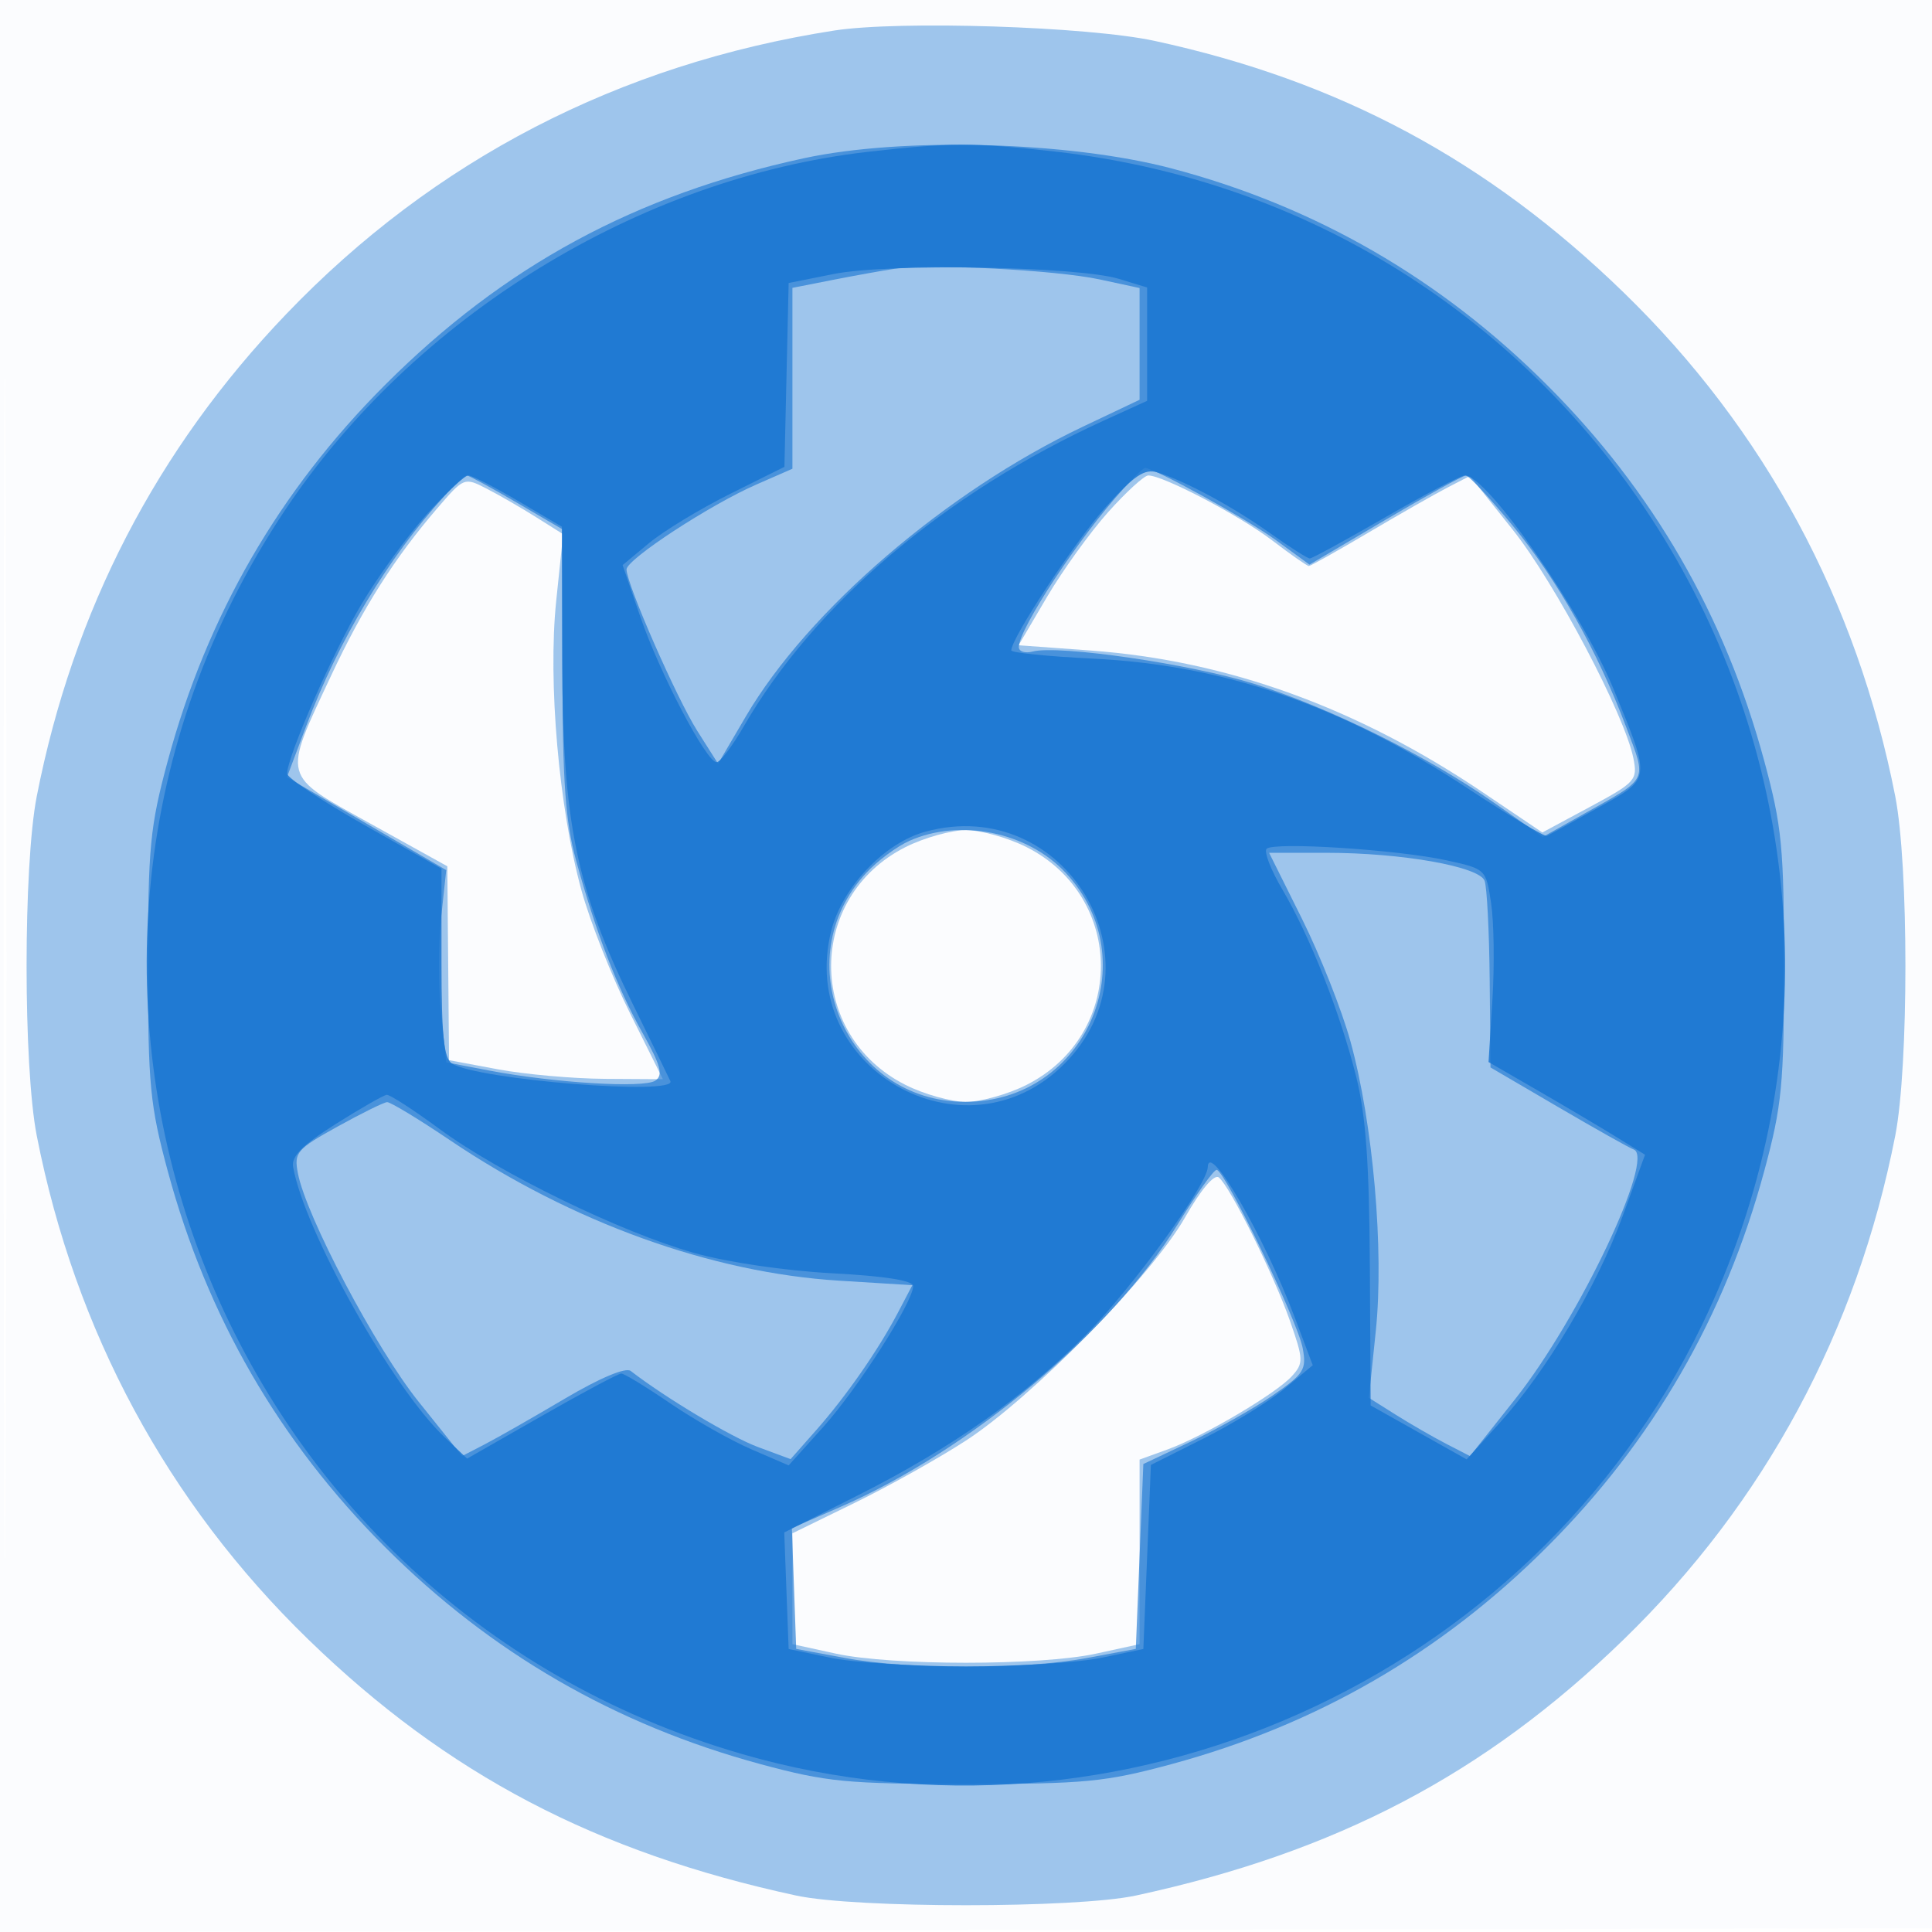
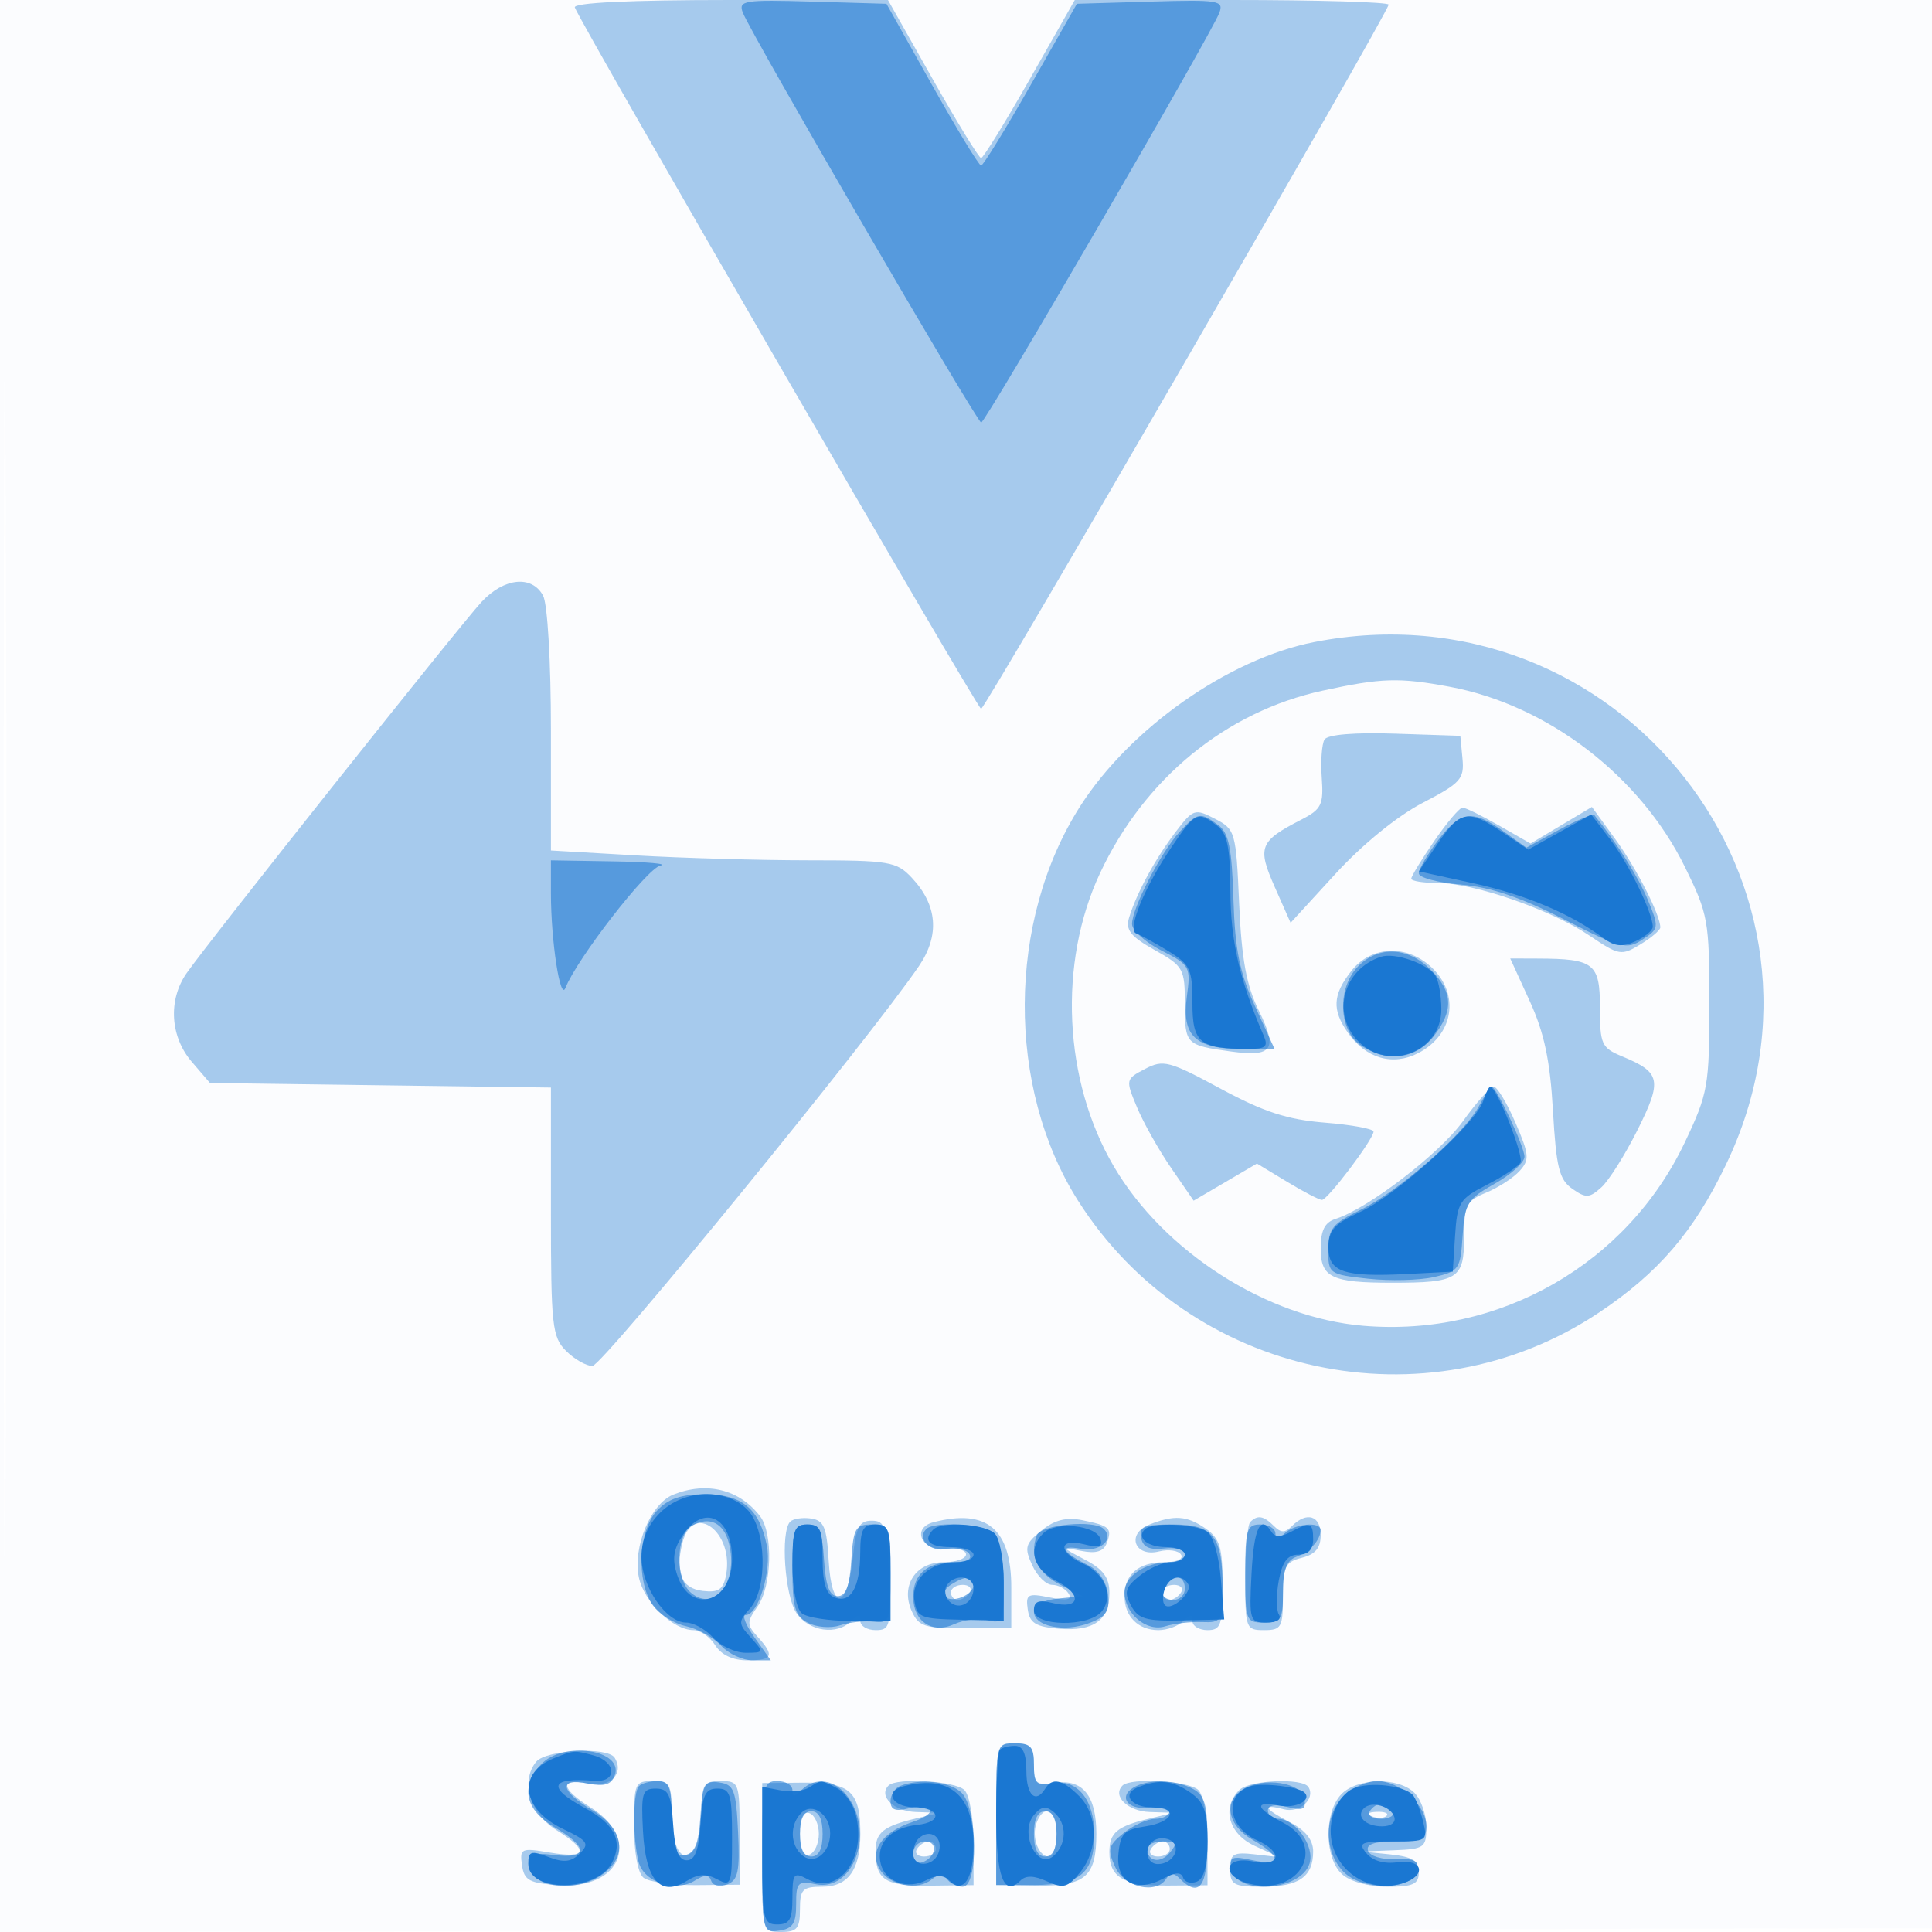
<svg xmlns="http://www.w3.org/2000/svg" width="256" height="256">
  <path fill-opacity=".016" d="M0 128.004v128.004l128.25-.254 128.25-.254.254-127.75L257.008 0H0v128.004m.485.496c0 70.4.119 99.053.265 63.672.146-35.38.146-92.98 0-128C.604 29.153.485 58.1.485 128.5" fill="#1976D2" fill-rule="evenodd" />
-   <path fill-opacity=".414" d="M110.5 4.051C82.037 8.492 57.508 21.188 37.936 41.608 20.753 59.537 9.701 80.895 4.873 105.5c-1.801 9.181-1.801 35.819 0 45 5.086 25.923 17.318 48.612 35.98 66.739 18.375 17.848 38.091 28.197 64.647 33.931 7.912 1.708 37.088 1.708 45 0 26.556-5.734 46.272-16.083 64.647-33.931 18.662-18.127 30.894-40.816 35.98-66.739 1.801-9.181 1.801-35.819 0-45-5.086-25.923-17.318-48.612-35.98-66.739-18.016-17.5-37.679-28.049-62.147-33.342-8.851-1.915-33.839-2.719-42.5-1.368M57.937 67.355c-5.675 6.602-9.848 13.179-14.046 22.136-6.475 13.818-6.675 13.065 5.205 19.652l10.177 5.643.114 12.846.113 12.847 6.5 1.214c3.575.667 9.951 1.235 14.169 1.26l7.669.047-4.359-8.75c-2.397-4.812-5.289-12.125-6.425-16.25-2.998-10.886-4.465-27.659-3.355-38.358l.919-8.858-3.559-2.242c-1.957-1.233-4.909-2.936-6.559-3.786-2.978-1.534-3.026-1.515-6.563 2.599m88.906.496c-2.389 2.669-6.038 7.731-8.111 11.25l-3.767 6.399 9.58.7c18.028 1.316 35.321 7.575 51.975 18.814l7.848 5.295 6.334-3.404c6.009-3.23 6.304-3.56 5.738-6.405-1.147-5.77-10.374-23.254-15.998-30.312l-5.672-7.12-3.002 1.552c-1.651.854-6.361 3.538-10.467 5.966-4.107 2.428-7.65 4.414-7.875 4.414-.225 0-2.416-1.532-4.869-3.404-4.319-3.297-14.43-8.596-16.402-8.596-.533 0-2.924 2.183-5.312 4.851M119.97 112.25c-13.123 6.629-13.123 24.871 0 31.5 2.45 1.238 6.063 2.25 8.03 2.25 1.967 0 5.58-1.012 8.03-2.25 13.123-6.629 13.123-24.871 0-31.5-2.45-1.237-6.063-2.25-8.03-2.25-1.967 0-5.58 1.013-8.03 2.25M157 161.354c-4.352 7.642-20.272 23.85-29 29.524-3.575 2.325-10.213 6.041-14.75 8.26l-8.25 4.033V217.858l5.75 1.254c7.405 1.615 27.095 1.615 34.5 0l5.75-1.254v-24.456l3.648-1.32c4.794-1.733 14.437-7.412 16.54-9.741 1.553-1.719 1.535-2.204-.269-7.341-2.19-6.233-7.905-17.753-9.416-18.979-.608-.493-2.383 1.609-4.503 5.333" fill="#1976D2" fill-rule="evenodd" />
-   <path fill-opacity=".633" d="M106.5 20.973c-22.292 4.83-39.705 14.257-55.488 30.039-14.029 14.03-23.57 30.536-28.774 49.782-2.363 8.739-2.625 11.45-2.625 27.206s.262 18.467 2.625 27.206c5.204 19.246 14.745 35.752 28.774 49.782 14.03 14.029 30.536 23.57 49.782 28.774 8.739 2.363 11.45 2.625 27.206 2.625s18.467-.262 27.206-2.625c19.246-5.204 35.752-14.745 49.782-28.774 14.029-14.03 23.57-30.536 28.774-49.782 2.363-8.739 2.625-11.45 2.625-27.206s-.262-18.467-2.625-27.206c-5.204-19.246-14.745-35.752-28.774-49.782-14.091-14.09-30.744-23.693-49.782-28.705-13.549-3.567-35.609-4.171-48.706-1.334m12 14.646c-1.65.25-5.362.92-8.25 1.489L105 38.142v23.97l-4.75 2.077c-6.192 2.707-17.255 9.944-17.232 11.273.035 1.995 6.648 17.075 9.379 21.388l2.754 4.349 3.674-6.267c8.243-14.057 26.562-29.805 44.666-38.396L151 52.973V38.166l-5.25-1.133c-5.812-1.255-22.567-2.124-27.25-1.414m30.364 29.131C143.041 71.129 135 83.305 135 85.744c0 .588.826.853 1.835.589 3.458-.904 21.048 1.663 29.357 4.284 10.03 3.165 22.999 9.592 31.774 15.747l6.466 4.535 5.534-3.108c8.572-4.815 8.255-4.157 5.513-11.444-3.799-10.092-9.099-19.497-15.061-26.725-3.004-3.642-5.79-6.614-6.19-6.605-.4.009-5.225 2.667-10.721 5.907l-9.993 5.89-4.507-3.286C165.275 68.808 152.92 62 151.716 62c-.188 0-1.472 1.237-2.852 2.75m-90 1C51.41 73.915 44.842 84.856 40.56 96.241l-2.536 6.741 10.552 6.155 10.552 6.156-.681 6.353c-.374 3.495-.372 9.226.004 12.737l.683 6.383 5.683 1.085c8.602 1.642 20.516 2.366 22.019 1.338 1.068-.73.728-1.998-1.686-6.301-3.395-6.053-6.18-13.281-8.819-22.888-1.413-5.145-1.79-10.397-1.808-25.188L74.5 70.123l-6.088-3.561C65.063 64.603 62.11 63 61.849 63c-.261 0-1.605 1.237-2.985 2.75m61.636 45.667c-1.65.737-4.209 2.632-5.686 4.211-10.782 11.526-2.66 30.372 13.089 30.372 15.938 0 24.142-18.76 13.283-30.373-5.038-5.388-13.972-7.206-20.686-4.21m52.021 10.333c2.397 4.813 5.289 12.125 6.425 16.25 2.998 10.886 4.465 27.659 3.355 38.358l-.919 8.858 3.559 2.242c1.957 1.233 4.972 2.97 6.7 3.861l3.141 1.62 5.984-7.548c8.468-10.679 18.616-32.069 15.696-33.084-.529-.184-5.012-2.704-9.962-5.6l-9-5.265-.109-11.634c-.061-6.398-.364-12.295-.675-13.105-.725-1.891-10.983-3.703-20.967-3.703h-7.587l4.359 8.75M44.704 149.289c-5.391 2.986-5.757 3.417-5.238 6.149 1.091 5.733 10.297 23.167 15.988 30.278l5.776 7.216 3.002-1.552c1.651-.854 6.432-3.58 10.625-6.059 4.62-2.731 8.054-4.175 8.714-3.664 4.628 3.577 13.301 8.762 16.873 10.086l4.316 1.6 3.37-3.816c3.99-4.517 8.242-10.633 10.867-15.629l1.893-3.603-9.695-.598c-16.92-1.046-35.444-7.731-51.57-18.613-4.144-2.796-7.893-5.066-8.33-5.045-.437.022-3.403 1.484-6.591 3.25m111.329 12.97c-8.786 14.244-27.564 29.962-44.73 37.44l-6.376 2.778.286 8.006.287 8.007 6.5 1.208c8.333 1.549 23.668 1.549 32 0l6.5-1.209.5-12.249.5-12.249 6.276-2.966c3.452-1.63 8.335-4.381 10.851-6.113 4.167-2.866 4.523-3.428 3.986-6.28-.682-3.621-10.343-23.636-11.403-23.623-.39.004-2.72 3.267-5.177 7.25" fill="#1976D2" fill-rule="evenodd" />
-   <path fill-opacity=".833" d="M115 20.118C84.682 23.586 54.789 41.994 37.68 67.73-3.021 128.953 27.51 211.9 98.296 232.413c50.062 14.507 104.459-9.792 127.215-56.827C258.3 107.81 214.472 28.41 139.666 20.069c-10.711-1.194-13.857-1.188-24.666.049m-4.5 16.181l-6 1.201-.28 12.178-.28 12.179-7.22 3.599c-3.971 1.98-8.795 4.91-10.72 6.51l-3.5 2.91 2.334 6.812C87.393 89.16 93.598 101 94.954 101c.471 0 2.089-2.137 3.596-4.75 9.336-16.183 26.726-30.955 47.7-40.518l5.75-2.621V38.094l-3.75-1.144c-5.437-1.658-30.556-2.091-37.75-.651m36.061 30.844C142.51 71.649 134 84.546 134 86.18c0 .31 4.838.799 10.75 1.087 17.603.858 33.113 6.239 49.915 17.316 5.371 3.542 10.015 6.322 10.319 6.178.304-.143 3.341-1.819 6.75-3.723 7.107-3.97 7.052-3.561 2.109-15.64C209.616 81.068 197.061 63 194.11 63c-.524 0-5.238 2.475-10.478 5.5-5.239 3.025-9.774 5.5-10.077 5.5-.303 0-2.689-1.521-5.303-3.38-4.927-3.505-11.193-6.882-14.883-8.021-1.702-.526-3.071.388-6.808 4.544m-90.026 1.029c-2.558 2.845-6.464 8.226-8.681 11.958-3.706 6.237-9.746 20.006-9.814 22.37-.016.55 4.581 3.611 10.216 6.803l10.244 5.802v12.483c0 9.611.322 12.681 1.398 13.348 3.467 2.146 29.807 4.253 28.929 2.314-.187-.412-2.439-5.025-5.004-10.25-7.445-15.161-9.276-24.064-9.326-45.352l-.043-17.851-5.771-3.399C65.508 64.529 62.522 63 62.048 63c-.474 0-2.955 2.328-5.513 5.172m66.085 42.031c-5.429 1.479-11.024 7.375-12.478 13.148C105.571 141.503 127.79 154.21 141 141c13.493-13.493.151-35.847-18.38-30.797m45.208 2.27c-.369.387.572 2.813 2.091 5.39 3.672 6.227 7.668 16.356 9.778 24.784 1.284 5.128 1.741 11.474 1.817 25.216l.102 18.364 6.362 3.573 6.361 3.573 4.296-4.745c6.263-6.918 12.985-18.203 16.375-27.493l2.965-8.125-3.737-2.311c-2.056-1.271-6.722-4.035-10.369-6.143l-6.63-3.832.513-8.233c.283-4.528.206-10.283-.17-12.79-.68-4.54-.702-4.561-5.882-5.699-6.478-1.422-22.966-2.478-23.872-1.529M44.5 148.928c-4.405 2.781-5.911 4.291-5.665 5.68 1.497 8.459 13.101 29.194 20.024 35.778l3.035 2.886 9.868-5.636c5.427-3.1 10.181-5.636 10.564-5.636.383 0 3.299 1.776 6.479 3.947 3.181 2.171 8.013 4.91 10.739 6.086l4.956 2.139 4.54-5.042c4.589-5.096 11.96-16.631 11.96-18.716 0-.736-3.755-1.33-10.75-1.701-6.206-.33-13.92-1.465-18.25-2.686-9.699-2.736-25.808-10.574-33.753-16.423-3.439-2.532-6.589-4.572-7-4.534-.411.039-3.447 1.775-6.747 3.858m115.533 5.738c-.066 2.336-10.026 16.03-16.166 22.227-8.065 8.141-17.827 15.013-30.159 21.23l-9.791 4.937.291 7.72.292 7.72 5.5 1.154c3.025.634 11.125 1.153 18 1.153s14.975-.519 18-1.153l5.5-1.154.5-12.195.5-12.195 7-3.515c3.85-1.934 8.675-4.906 10.723-6.605l3.722-3.09-2.347-6.236c-4.096-10.882-11.461-23.619-11.565-19.998" fill="#1976D2" fill-rule="evenodd" />
+   <path fill-opacity=".374" d="M76.167.985c.674 1.993 53.35 92.933 53.833 92.939.558.007 54-92.339 54-93.309C184 .277 174.643 0 163.206 0h-20.794l-5.956 10.474c-3.276 5.761-6.181 10.472-6.456 10.47-.275-.002-3.164-4.715-6.419-10.474L117.662 0H96.747c-13.284 0-20.792.359-20.58.985M63.814 79.75c-2.802 3.01-36.346 45.233-39.104 49.223-2.453 3.547-2.163 8.388.702 11.721l2.411 2.806 22.589.303 22.588.303v16.447c0 15.114.162 16.609 2 18.447 1.1 1.1 2.674 2 3.498 2 1.304 0 36.787-43.46 43.273-53 2.776-4.083 2.448-8.073-.961-11.702-2.01-2.14-2.954-2.298-13.734-2.303-6.367-.002-16.638-.296-22.826-.652L73 112.694V96.781c0-9.056-.446-16.746-1.035-17.847-1.477-2.759-5.167-2.39-8.151.816m110.294 5.332c-11.302 2.219-24.401 11.425-31.002 21.786-9.666 15.174-9.776 37.233-.26 52.231 14.823 23.361 46.17 30.09 69.037 14.82 7.857-5.246 12.533-10.694 16.809-19.58 17.661-36.706-14.238-77.181-54.584-69.257m1.143 6.434c-12.802 2.782-23.631 11.66-29.49 24.18-5.575 11.915-4.853 27.466 1.805 38.826 6.657 11.359 20.3 20.08 33.09 21.152 18.019 1.511 34.946-8.165 42.616-24.359 3.056-6.452 3.228-7.428 3.228-18.336 0-10.966-.156-11.838-3.235-18.092-5.946-12.079-18.185-21.462-31.151-23.882-6.731-1.256-9.051-1.186-16.863.511m.257 6.472c-.362.584-.527 2.866-.368 5.07.257 3.563-.039 4.175-2.675 5.531-5.59 2.875-5.897 3.646-3.558 8.934l2.103 4.755 5.95-6.493c3.564-3.89 8.185-7.653 11.529-9.389 5.069-2.631 5.554-3.17 5.295-5.896l-.284-3-8.668-.288c-5.35-.177-8.919.119-9.324.776m-19.761 12.288c-2.67 3.512-5.131 8.045-6.128 11.286-.51 1.658.149 2.502 3.373 4.314 3.837 2.156 4.008 2.464 4.008 7.219 0 5.286.117 5.405 6.086 6.23 5.552.768 6.258-.252 3.727-5.385-1.66-3.366-2.294-6.807-2.619-14.225-.417-9.509-.508-9.826-3.213-11.225-2.669-1.38-2.883-1.307-5.234 1.786m34.301 1.154c-1.676 2.437-3.048 4.687-3.048 5 0 .314 1.589.57 3.532.57 4.768 0 15.023 3.558 20.068 6.963 3.927 2.65 4.24 2.705 6.759 1.176 1.452-.881 2.641-1.893 2.641-2.248 0-1.654-3.133-7.802-5.95-11.678l-3.116-4.287-4.064 2.424-4.065 2.423-4.152-2.374c-2.284-1.306-4.469-2.38-4.855-2.387-.386-.007-2.074 1.982-3.75 4.418m-10.975 17.205c-2.49 3.165-2.605 5.161-.472 8.206 2.395 3.42 5.947 4.444 9.334 2.693 4.705-2.434 5.533-7.806 1.751-11.36-3.275-3.076-7.992-2.872-10.613.461m23.615 3.995c1.931 4.217 2.706 7.868 3.086 14.542.429 7.515.83 9.138 2.561 10.35 1.804 1.264 2.271 1.24 3.858-.196.992-.899 3.154-4.333 4.802-7.632 3.284-6.571 3.069-7.596-2.028-9.708-2.758-1.142-2.967-1.6-2.967-6.491 0-5.843-.772-6.454-8.195-6.481l-3.694-.014 2.577 5.63m-50.965 9.007c-2.585 1.355-2.598 1.417-1.062 5.095.856 2.048 2.893 5.667 4.528 8.043l2.973 4.32 4.195-2.458 4.194-2.458 3.975 2.405c2.186 1.323 4.273 2.408 4.637 2.411.759.006 6.837-8.044 6.837-9.055 0-.366-2.897-.899-6.438-1.183-4.983-.4-8.11-1.418-13.831-4.504-6.831-3.685-7.59-3.883-10.008-2.616m42.128 6.922c-3.097 4.312-12.573 11.583-16.876 12.949-1.444.458-1.975 1.519-1.975 3.943 0 3.828 1.457 4.522 9.5 4.522 8.672 0 9.5-.52 9.5-5.968 0-4.323.27-4.874 2.928-5.975 1.61-.667 3.603-1.959 4.428-2.871 1.341-1.481 1.281-2.168-.555-6.409-1.131-2.613-2.421-4.75-2.866-4.75-.446 0-2.284 2.051-4.084 4.559M89.206 198.048c-2.976 1.194-5.364 6.911-4.562 10.92.654 3.274 4.53 7.032 7.25 7.032.894 0 2.187.9 2.874 2 .797 1.276 2.332 2 4.24 2 3.4 0 3.667-.597 1.392-3.11-1.466-1.62-1.466-1.958 0-4.051 1.878-2.681 2.064-9.652.318-11.926-2.742-3.571-7.07-4.648-11.512-2.865m15.503 3.576c-1.321 1.321-.722 9.913.848 12.153 1.693 2.418 5.334 2.932 7.243 1.023.933-.933 1.2-.933 1.2 0 0 .66.92 1.2 2.044 1.2 1.897 0 2.023-.519 1.75-7.25-.263-6.485-.505-7.25-2.294-7.25-1.661 0-2.085.833-2.5 4.922-.701 6.899-2.808 7.158-3.195.393-.256-4.468-.63-5.362-2.346-5.607-1.123-.161-2.36.027-2.75.416m18.984.076c-2.98.772-1.584 3.849 1.593 3.512 1.492-.158 2.714.179 2.714.75S126.666 207 125.035 207c-3.728 0-5.75 3.135-4.207 6.522.915 2.007 1.736 2.263 7.103 2.213l6.069-.058v-5.338c0-7.755-3.239-10.47-10.307-8.639m14.306 1.1c-2.154 1.744-2.293 2.26-1.234 4.583.655 1.439 1.85 2.617 2.655 2.617.804 0 1.783.52 2.176 1.156.513.829-.198.974-2.509.511-2.919-.583-3.193-.433-2.905 1.594.256 1.804 1.061 2.3 4.138 2.554 4.582.377 6.68-1.117 6.68-4.756 0-2.025-.809-3.121-3.25-4.403-3.13-1.644-3.148-1.687-.478-1.157 1.961.389 2.948.091 3.373-1.018.76-1.979.394-2.323-3.255-3.053-2.113-.423-3.662-.028-5.391 1.372m14.268-.775c-3.075 1.237-1.925 4.357 1.307 3.546 1.267-.318 2.583-.127 2.924.425.36.582-.581 1.004-2.239 1.004-3.386 0-5.259 1.602-5.259 4.5 0 2.68 1.82 4.5 4.5 4.5 1.155 0 2.64-.54 3.3-1.2.933-.933 1.2-.933 1.2 0 0 .66.9 1.2 2 1.2 1.776 0 2-.667 2-5.943 0-5.008-.35-6.189-2.223-7.5-2.477-1.736-4.212-1.858-7.51-.532m13.4-.358c-.367.366-.667 3.741-.667 7.5 0 6.622.077 6.833 2.5 6.833 2.295 0 2.5-.368 2.5-4.481 0-3.946.299-4.556 2.5-5.108 1.795-.451 2.5-1.302 2.5-3.019 0-2.566-1.847-3.145-3.8-1.192-.933.933-1.467.933-2.4 0-1.359-1.359-2.169-1.497-3.133-.533m-75.237 2.754c-1.003 3.997-.133 6.053 2.702 6.383 2.08.242 2.708-.185 3.072-2.091 1.093-5.715-4.393-9.793-5.774-4.292M126 211c0 .55.423 1 .941 1s1.219-.45 1.559-1c.34-.55-.084-1-.941-1s-1.559.45-1.559 1m28 0c0 .55.423 1 .941 1s1.219-.45 1.559-1c.34-.55-.084-1-.941-1s-1.559.45-1.559 1m-22 29.397v9.396l5.41.065c6.408.076 7.863-1.193 7.863-6.858 0-5.066-1.804-7.296-5.466-6.758-2.511.368-2.807.114-2.807-2.415 0-2.349-.423-2.827-2.5-2.827-2.489 0-2.5.04-2.5 9.397m-60.95-6.957c-2.103 2.533-.831 6.857 2.661 9.046 4.378 2.745 4.092 3.825-.794 3-3.872-.654-4.066-.568-3.75 1.662.287 2.029.968 2.393 4.962 2.652 8.158.528 10.838-6.099 4.16-10.286-4.02-2.52-4.189-3.944-.379-3.182 2.914.583 4.851-1.292 3.534-3.422-.915-1.48-9.071-1.065-10.394.53M84 241.878c0 3.497.509 6.299 1.256 6.92.691.573 3.841 1.019 7 .991l5.744-.052v-6.869c0-6.659-.076-6.868-2.5-6.868-2.219 0-2.502.421-2.515 3.75-.009 2.063-.408 4.37-.889 5.128-1.525 2.409-3.096.158-3.096-4.437 0-4.07-.209-4.441-2.5-4.441-2.383 0-2.5.275-2.5 5.878m17 4.254c0 9.859.002 9.868 2.5 9.868 2.111 0 2.5-.467 2.5-3 0-2.659.337-3 2.965-3 3.415 0 5.035-2.252 5.035-7 0-5.627-1.341-6.842-7.491-6.786l-5.509.049v9.869m16.736-9.534c-1.385 1.384.708 3.409 3.621 3.504l3.143.103-3.087.738c-4.392 1.05-5.415 1.877-5.398 4.366.027 3.838 1.282 4.624 7.272 4.552l5.713-.068v-5.696c0-3.134-.54-6.237-1.2-6.897-1.223-1.223-8.979-1.688-10.064-.602m31 0c-1.385 1.384.708 3.409 3.621 3.504l3.143.103-3.087.738c-4.427 1.058-5.413 1.876-5.413 4.494 0 3.374 1.911 4.457 7.785 4.411l5.215-.04v-5.704c0-3.137-.54-6.244-1.2-6.904-1.223-1.223-8.979-1.688-10.064-.602m15.464.602c-2.355 2.355-1.397 5.806 2.05 7.389l3.25 1.493-3.25-.368c-2.841-.321-3.25-.075-3.25 1.959 0 2.075.465 2.327 4.3 2.327 4.816 0 6.7-1.314 6.7-4.674 0-1.516-1.001-2.792-3-3.826-3.503-1.812-3.875-2.542-.898-1.763 2.096.548 4.239-1.376 3.273-2.939-.77-1.246-7.837-.936-9.175.402m13.455.629c-2.237 2.471-2.138 8.424.174 10.516 1.086.983 3.522 1.655 6 1.655 3.461 0 4.171-.33 4.171-1.94 0-1.505-.84-2.027-3.75-2.332l-3.75-.392 4.25-.168c3.994-.158 4.25-.344 4.25-3.097 0-1.61-.707-3.635-1.571-4.5-2.15-2.149-7.729-2.002-9.774.258M106 243c0 2.089.425 3.025 1.25 2.75.688-.229 1.25-1.467 1.25-2.75s-.562-2.521-1.25-2.75c-.825-.275-1.25.661-1.25 2.75m31.362-1.5c-.716 1.864.226 4.5 1.607 4.5.567 0 1.031-1.35 1.031-3 0-3.14-1.649-4.078-2.638-1.5m44.451-.817c.721.289 1.584.253 1.916-.079.332-.332-.258-.568-1.312-.525-1.165.048-1.402.285-.604.604M121.5 245c-.34.55.084 1 .941 1s1.559-.45 1.559-1-.423-1-.941-1-1.219.45-1.559 1m31 0c-.34.55.084 1 .941 1s1.559-.45 1.559-1-.423-1-.941-1-1.219.45-1.559 1" fill="#1976D2" fill-rule="evenodd" />
+   <path fill-opacity=".567" d="M98.427 1.669c1.079 2.814 31.023 54.31 31.586 54.321.565.011 30.452-51.411 31.547-54.278.631-1.653-.054-1.766-9.092-1.5L142.694.5l-6.097 10.714c-3.353 5.892-6.322 10.719-6.597 10.725-.275.006-3.209-4.815-6.52-10.714L117.461.5l-9.852-.288c-9.024-.263-9.796-.141-9.182 1.457m57.86 108.581C153.8 112.965 150 120.332 150 122.44c0 .836 1.759 2.417 3.908 3.513 3.79 1.934 3.892 2.121 3.348 6.173-.691 5.151 1.159 6.874 7.38 6.874h4.253l-2.596-5.672c-2.034-4.441-2.654-7.524-2.859-14.201-.209-6.817-.618-8.789-2.039-9.827-2.37-1.733-2.707-1.67-5.108.95m34.264 1.094c-1.403 1.84-2.551 3.809-2.551 4.377 0 .567 2.503 1.239 5.563 1.493 3.909.324 7.979 1.695 13.691 4.614 7.535 3.85 8.292 4.044 10.389 2.67 2.185-1.431 2.209-1.61.711-5.24-1.247-3.023-4.064-7.494-7.066-11.215-.203-.251-2.318.608-4.7 1.909l-4.332 2.366-3.032-2.159c-4.129-2.94-5.69-2.726-8.673 1.185M73 118.36c0 6.27 1.226 14.315 1.914 12.564 1.524-3.877 10.812-15.852 12.586-16.228 1.1-.233-1.713-.485-6.25-.56L73 114v4.36M180 128c-2.802 2.802-2.683 8.408.223 10.443 3.409 2.389 7.319 1.954 9.704-1.078 2.722-3.46 2.617-5.912-.382-8.91-2.973-2.973-6.842-3.158-9.545-.455m15.939 18.614c-1.969 3.679-10.641 11.261-15.689 13.717-3.696 1.798-4.25 2.489-4.25 5.296 0 3.155.12 3.242 5.25 3.806 2.887.318 6.825.222 8.75-.214 3.326-.752 3.515-1.024 3.803-5.471.278-4.286.636-4.867 4.25-6.898 2.171-1.22 3.947-2.828 3.947-3.574 0-1.321-3.732-9.276-4.351-9.276-.171 0-.941 1.176-1.71 2.614m-108.9 53.575c-2.465 2.645-2.753 9.347-.538 12.509.826 1.179 2.804 2.43 4.397 2.779 1.592.35 3.686 1.511 4.653 2.58.968 1.069 2.845 1.943 4.172 1.943h2.413L100 217c-1.175-1.65-1.71-3-1.189-3 1.668 0 3.462-5.886 2.801-9.19-.981-4.904-3.284-6.81-8.228-6.81-3.142 0-4.857.592-6.345 2.189m4.651 1.965c-2.176 1.217-2.246 7.14-.106 8.916 3.137 2.603 6.279-1.495 5.013-6.539-.692-2.757-2.588-3.675-4.907-2.377m13.31 5.811c0 4.978.337 6.145 2.038 7.055 1.125.602 3.028.759 4.25.349 1.216-.408 3.225-.626 4.462-.484 2.131.245 2.25-.089 2.25-6.313 0-6.304-.1-6.572-2.445-6.572-2.208 0-2.475.461-2.75 4.75-.22 3.42-.725 4.75-1.805 4.75s-1.585-1.33-1.805-4.75c-.252-3.934-.639-4.75-2.25-4.75-1.709 0-1.945.723-1.945 5.965m17.736-5.367c-1.311 1.31.486 3.082 2.697 2.66 1.283-.246 2.637.046 3.009.648.429.695-.368 1.094-2.183 1.094-3.414 0-5.259 1.606-5.259 4.578 0 3.269 2.524 4.96 5.429 3.636 1.303-.594 3.315-.832 4.47-.53 1.944.508 2.101.143 2.101-4.867 0-2.98-.54-5.957-1.2-6.617-1.229-1.229-7.989-1.678-9.064-.602m14.648.844c-1.019 2.655.116 5.03 3.128 6.55l2.988 1.508-3.25.313c-1.991.192-3.25.863-3.25 1.731 0 1.959 4.01 2.783 7.355 1.511 2.241-.852 2.717-1.582 2.461-3.782-.189-1.628-1.23-3.18-2.584-3.851-3.533-1.752-3.997-2.743-1.032-2.207 2.548.461 4.487-1.195 3.064-2.617-1.259-1.26-8.331-.588-8.88.844m13.811.308c.246 1.259 1.108 1.66 3.074 1.428 1.502-.176 2.731.161 2.731.75 0 .59-.93 1.072-2.066 1.072-3.155 0-5.934 1.856-5.934 3.964 0 2.855 2.926 5.309 5.399 4.528 1.156-.365 3.339-.618 4.851-.562 2.615.097 2.75-.124 2.75-4.48 0-6.893-1.217-8.45-6.609-8.45-3.785 0-4.481.29-4.196 1.75M165 208.5c0 6.267.09 6.5 2.5 6.5 2.253 0 2.5-.398 2.5-4.031 0-2.927.48-4.209 1.75-4.677 1.794-.662 3.207-2.21 3.235-3.542.024-1.196-3.468-.867-4.785.45-.933.933-1.2.933-1.2 0 0-.66-.9-1.2-2-1.2-1.795 0-2 .667-2 6.5m-38.971 1.461c-.809.512-1.166 1.235-.793 1.608.915.915 3.764-.249 3.764-1.538 0-1.27-1.035-1.294-2.971-.07m28.638-.294c-1.151 1.15-.729 2.333.833 2.333.825 0 1.5-.675 1.5-1.5 0-1.562-1.183-1.984-2.333-.833M132 240.385v9.384h5.044c6.124 0 7.956-1.558 7.956-6.769 0-4.604-2.321-7.363-5.658-6.725-2.015.385-2.342.048-2.342-2.414 0-2.385-.416-2.861-2.5-2.861-2.489 0-2.5.041-2.5 9.385m-60.345-6.556c-2.722 3.007-2.056 6.002 1.845 8.304 4.5 2.655 4.482 4.2-.044 3.672-3.111-.363-3.508-.163-3.25 1.641.384 2.681 5.953 3.335 9.365 1.1 3.681-2.413 3.221-6.146-1.071-8.679-4.284-2.527-4.586-4.334-.59-3.535 2.136.427 3.075.15 3.533-1.045 1.322-3.443-6.885-4.666-9.788-1.458m13.012 2.838c-.828.827-.848 7.054-.034 10.094.716 2.671 4.879 4.025 7.447 2.421 1.312-.819 1.877-.811 2.159.034.214.642 1.143.851 2.119.477 1.442-.554 1.687-1.732 1.44-6.93-.265-5.575-.539-6.297-2.491-6.575-1.962-.279-2.225.193-2.5 4.491-.232 3.63-.734 4.884-2.057 5.135-1.48.281-1.75-.449-1.75-4.741 0-4.253-.296-5.073-1.833-5.073-1.009 0-2.134.3-2.5.667M101 246.07c0 9.87.044 10.063 2.25 9.75 1.795-.255 2.249-.962 2.245-3.496-.005-2.897.226-3.13 2.623-2.65 4.885.977 7.739-6.578 4.325-11.451-1.712-2.446-4.383-2.883-6.243-1.023-.933.933-1.2.933-1.2 0 0-.66-.9-1.2-2-1.2-1.868 0-2 .667-2 10.07m18.25-9.408c-.687.278-1.25 1.191-1.25 2.03 0 1.101.653 1.361 2.352.935 3.649-.916 4.09.625.519 1.814-4.043 1.347-5.771 3.904-4.264 6.309 1.335 2.129 5.009 2.814 6.859 1.278.934-.775 1.558-.798 2.004-.077.356.577 1.296 1.049 2.089 1.049 2.101 0 1.992-10.306-.13-12.429-1.512-1.511-5.569-1.962-8.179-.909m30.872.242c-2.122 1.344-.321 3.184 2.439 2.491 1.487-.373 2.439-.179 2.439.497 0 .609-.85 1.108-1.889 1.108-1.039 0-2.936.847-4.214 1.883-2.052 1.661-2.185 2.189-1.132 4.5 1.245 2.733 5.458 3.683 6.789 1.53.484-.783.976-.783 1.759 0 2.581 2.581 3.687 1.117 3.687-4.878 0-4.874-.354-6.154-1.934-7-2.347-1.256-6.071-1.318-7.944-.131m14.628.151c-2.711 1.618-2.119 4.828 1.244 6.742 3.883 2.209 3.84 3.545-.087 2.683-2.652-.583-3.042-.416-2.739 1.17.671 3.523 9.197 2.926 10.355-.724.718-2.261-1.866-5.926-4.178-5.926-.74 0-1.345-.499-1.345-1.108 0-.693.969-.866 2.581-.461 2.118.531 2.52.327 2.242-1.142-.397-2.093-5.362-2.852-8.073-1.234M178 238c-2.598 2.598-2.571 7.429.057 10.057 2.555 2.555 9.243 2.411 9.739-.21.243-1.282-.405-1.619-2.885-1.5-1.781.085-3.393-.401-3.638-1.097-.305-.868.809-1.25 3.644-1.25 3.416 0 4.083-.327 4.083-2 0-2.772-3.497-6-6.5-6-1.375 0-3.4.9-4.5 2m3.5 2c-.34.55.335 1 1.5 1s1.84-.45 1.5-1c-.34-.55-1.015-1-1.5-1-.485 0-1.16.45-1.5 1m-75.5 3c0 2 .5 3 1.5 3s1.5-1 1.5-3-.5-3-1.5-3-1.5 1-1.5 3m31 0c0 2 .5 3 1.5 3s1.5-1 1.5-3-.5-3-1.5-3-1.5 1-1.5 3m-16 2.583c0 .871.534 1.406 1.188 1.188 1.854-.618 2.161-2.771.395-2.771-.87 0-1.583.713-1.583 1.583m31-.642c0 1.732 1.76 2.053 3.009.548 1.029-1.239.88-1.489-.887-1.489-1.167 0-2.122.423-2.122.941" fill="#1976D2" fill-rule="evenodd" />
+   <path fill-opacity=".971" d="M155.228 112.25c-3.617 5.361-5.929 11.015-4.676 11.438.522.176 2.411 1.212 4.198 2.301 2.955 1.802 3.25 2.427 3.25 6.88 0 5.306.938 6.087 7.357 6.117 2.346.012 2.721-.299 2.097-1.736-3.195-7.361-4.392-12.543-4.421-19.14-.026-5.839-.4-7.668-1.783-8.718-2.565-1.947-2.881-1.797-6.022 2.858m35.309-.519l-2.536 3.732 7.25 1.579c6.888 1.501 12.895 4.037 17.203 7.265 1.48 1.11 2.51 1.211 4.25.418 1.263-.575 2.296-1.438 2.296-1.918 0-1.824-3.166-8.336-5.612-11.543l-2.551-3.344-4.168 2.33-4.169 2.33-3.398-2.29c-4.579-3.086-5.606-2.913-8.565 1.441M183 126.774c-5.022 1.63-6.619 7.607-3 11.226 4.068 4.068 11.012 1.345 10.985-4.307-.009-1.756-.355-3.727-.771-4.38-1.023-1.61-5.368-3.138-7.214-2.539m13.54 19.1c-.927 2.921-11.573 12.535-16.264 14.688-3.446 1.581-4.229 2.441-4.25 4.669-.032 3.321 2.004 4.012 10.516 3.575l5.958-.306.305-4.758c.282-4.403.594-4.905 4.182-6.736 2.133-1.087 4.146-2.412 4.474-2.942.52-.842-3.149-10.064-4.004-10.064-.177 0-.59.843-.917 1.874M87.455 200.455C85.808 202.101 85 204.032 85 206.32c0 3.898 3.26 8.68 5.918 8.68.974 0 2.587.9 3.582 2 .995 1.1 2.935 2 4.31 2 2.437 0 2.454-.051.69-2-1.687-1.864-1.698-2.124-.155-3.829 2.427-2.682 2.22-10.606-.345-13.171-2.874-2.874-8.436-2.655-11.545.455m2.974 3.013c-1.212 1.85-1.385 3.164-.69 5.25 1.76 5.284 7.261 3.663 7.261-2.14 0-5.601-3.77-7.385-6.571-3.11m14.571 3.91c0 3.092.531 5.81 1.25 6.395.688.561 3.612 1.014 6.5 1.008l5.25-.012v-6.384c0-5.718-.209-6.385-2-6.385-1.642 0-2.003.672-2.015 3.75-.019 4.582-1.254 6.745-3.384 5.927-1.142-.438-1.601-1.913-1.601-5.146 0-3.864-.294-4.531-2-4.531-1.752 0-2 .667-2 5.378m18.667-4.711C122.233 204.1 123.133 205 126 205c1.65 0 3 .45 3 1s-1.039 1-2.309 1c-3.485 0-5.934 2.237-5.536 5.056.318 2.251.798 2.454 6.095 2.566l5.75.122v-5.172c0-2.845-.54-5.712-1.2-6.372-1.276-1.276-7.015-1.652-8.133-.533m14.578.488c-2.116 2.116-1.384 4.722 1.788 6.362 3.47 1.794 3.057 3.795-.594 2.878-1.828-.458-2.439-.209-2.439.997 0 2.11 7.233 2.237 8.96.156 1.665-2.006.492-5.021-2.479-6.375-3.338-1.52-3.227-3.398.149-2.551 1.991.5 2.519.322 2.173-.731-.596-1.815-5.957-2.337-7.558-.736m13.449-.516c-1.134 1.134.356 2.361 2.865 2.361 1.343 0 2.441.45 2.441 1s-.85 1-1.889 1c-1.039 0-2.899.818-4.133 1.817-1.879 1.522-2.061 2.16-1.117 3.923.956 1.786 1.981 2.087 6.74 1.975l5.612-.131-.446-5.384c-.259-3.12-1.04-5.759-1.857-6.277-1.63-1.032-7.273-1.227-8.216-.284m14.141 5.863c-.321 6.223-.236 6.502 1.974 6.5 1.378-.001 2.044-.431 1.651-1.067-.362-.586-.368-2.611-.014-4.5.473-2.522 1.164-3.435 2.599-3.435 1.288 0 1.955-.682 1.955-2 0-2.275-.381-2.401-3.005-.997-1.252.67-2.079.67-2.493 0-1.473-2.384-2.354-.568-2.667 5.499m-40.389 1.585c-.369.598-.21 1.549.354 2.113 1.262 1.262 3.2.196 3.2-1.759 0-1.684-2.574-1.94-3.554-.354m28.899.456c-.326.849-.322 1.813.007 2.143.865.864 3.731-1.742 3.078-2.799-.854-1.381-2.432-1.045-3.085.656m-21.845 21.29c-.275.275-.5 4.224-.5 8.775 0 8.103 1.004 10.788 3.21 8.582.714-.714 1.81-.682 3.53.101 2.161.985 2.747.826 4.377-1.188 2.452-3.028 2.399-7.587-.117-10.103-2.212-2.212-3.565-2.513-4.5-1-1.265 2.047-2.5.895-2.5-2.333 0-2.297-.467-3.334-1.5-3.334-.825 0-1.725.225-2 .5m-59.148 1.16c-4.866 1.964-4.216 6.748 1.273 9.365 3.258 1.554 3.515 1.931 2.204 3.241-1.142 1.142-2.097 1.249-4.156.467-2.318-.882-2.673-.763-2.673.891 0 3.821 9.012 3.758 11.064-.076 1.531-2.862.407-5.173-3.558-7.308-5.086-2.739-4.621-4.087 1.244-3.612 1.386.112 2.25-.377 2.25-1.273 0-.8-1.013-1.726-2.25-2.058-2.706-.725-2.699-.726-5.398.363m33.833 3.871c-.723.459-2.41.624-3.75.368l-2.435-.465v9.116c0 8.45.146 9.117 2 9.117 1.623 0 2-.667 2-3.535 0-3.225.175-3.442 2-2.465 4.14 2.215 7.858-2.735 6.404-8.526-.349-1.39-1.453-2.965-2.453-3.5-2.172-1.163-2.108-1.161-3.766-.11m12.51-.164c-2.557.663-1.534 2.715 1.375 2.761 3.577.057 3.929 1.987.43 2.351-3.525.367-5.492 2.504-4.786 5.201.627 2.398 3.609 3.42 6.095 2.089 1.287-.689 2.222-.671 2.951.058 1.865 1.865 3.24-.137 3.24-4.719 0-6.633-3.227-9.317-9.305-7.741m31.092.121c-2.236.887-.922 2.679 1.963 2.679 3.478 0 2.733 1.939-.961 2.5-2.833.431-3.332.939-3.596 3.665-.362 3.733 2.329 5.196 5.971 3.247 1.575-.843 2.348-.876 2.603-.112.199.598 1.008.84 1.798.537.973-.374 1.435-2.108 1.435-5.387 0-3.864-.447-5.15-2.223-6.393-2.355-1.65-4.199-1.844-6.99-.736m15.048-.167c-3.674 1.015-3.236 5.387.72 7.189 3.527 1.607 3.143 3.547-.555 2.807-3.846-.769-4.245 2-.426 2.958 6.697 1.681 10.365-5.037 4.426-8.108-3.661-1.893-3.874-2.9-.476-2.251 2.189.419 4.35-.708 3.324-1.734-.728-.728-5.412-1.303-7.013-.861m13.509.321c-1.261.521-2.439 2.18-2.838 3.999-1.229 5.593 3.945 10.287 9.422 8.549 3.185-1.011 2.589-3.253-.735-2.765-1.757.258-3.299-.181-4.122-1.173-1.17-1.409-.79-1.585 3.415-1.585 4.659 0 4.72-.042 4.052-2.75-.374-1.512-.985-3.056-1.359-3.429-1.266-1.266-5.668-1.742-7.835-.846M85.2 242.646c.346 6.521 2.325 8.756 5.82 6.574 1.477-.923 2.562-.979 4.003-.208 1.876 1.004 1.977.723 1.977-5.477 0-5.807-.217-6.535-1.945-6.535-1.611 0-1.998.816-2.25 4.75-.22 3.42-.725 4.75-1.805 4.75s-1.585-1.33-1.805-4.75c-.255-3.978-.629-4.75-2.3-4.75-1.793 0-1.964.571-1.695 5.646m20.976-2.422c-1.563 1.563-1.492 4.269.148 5.63 1.595 1.323 3.676-.336 3.676-2.932 0-2.493-2.362-4.16-3.824-2.698m30.81.293c-1.902 2.291.398 7.239 2.539 5.462 1.85-1.535 1.902-4.38.108-5.869-1.041-.864-1.673-.767-2.647.407m43.742-.912c-1.089 1.089.227 2.395 2.414 2.395 1.175 0 1.85-.525 1.608-1.25-.475-1.428-3.015-2.151-4.022-1.145m-59.061 4.062c-.367.366-.667 1.266-.667 2 0 1.77 2.639 1.715 3.324-.069.808-2.106-1.098-3.491-2.657-1.931m31.583.041c-1.73.635-1.576 3.292.191 3.292 1.819 0 3.064-1.919 1.922-2.962-.475-.433-1.425-.582-2.113-.33" fill="#1976D2" fill-rule="evenodd" />
</svg>
